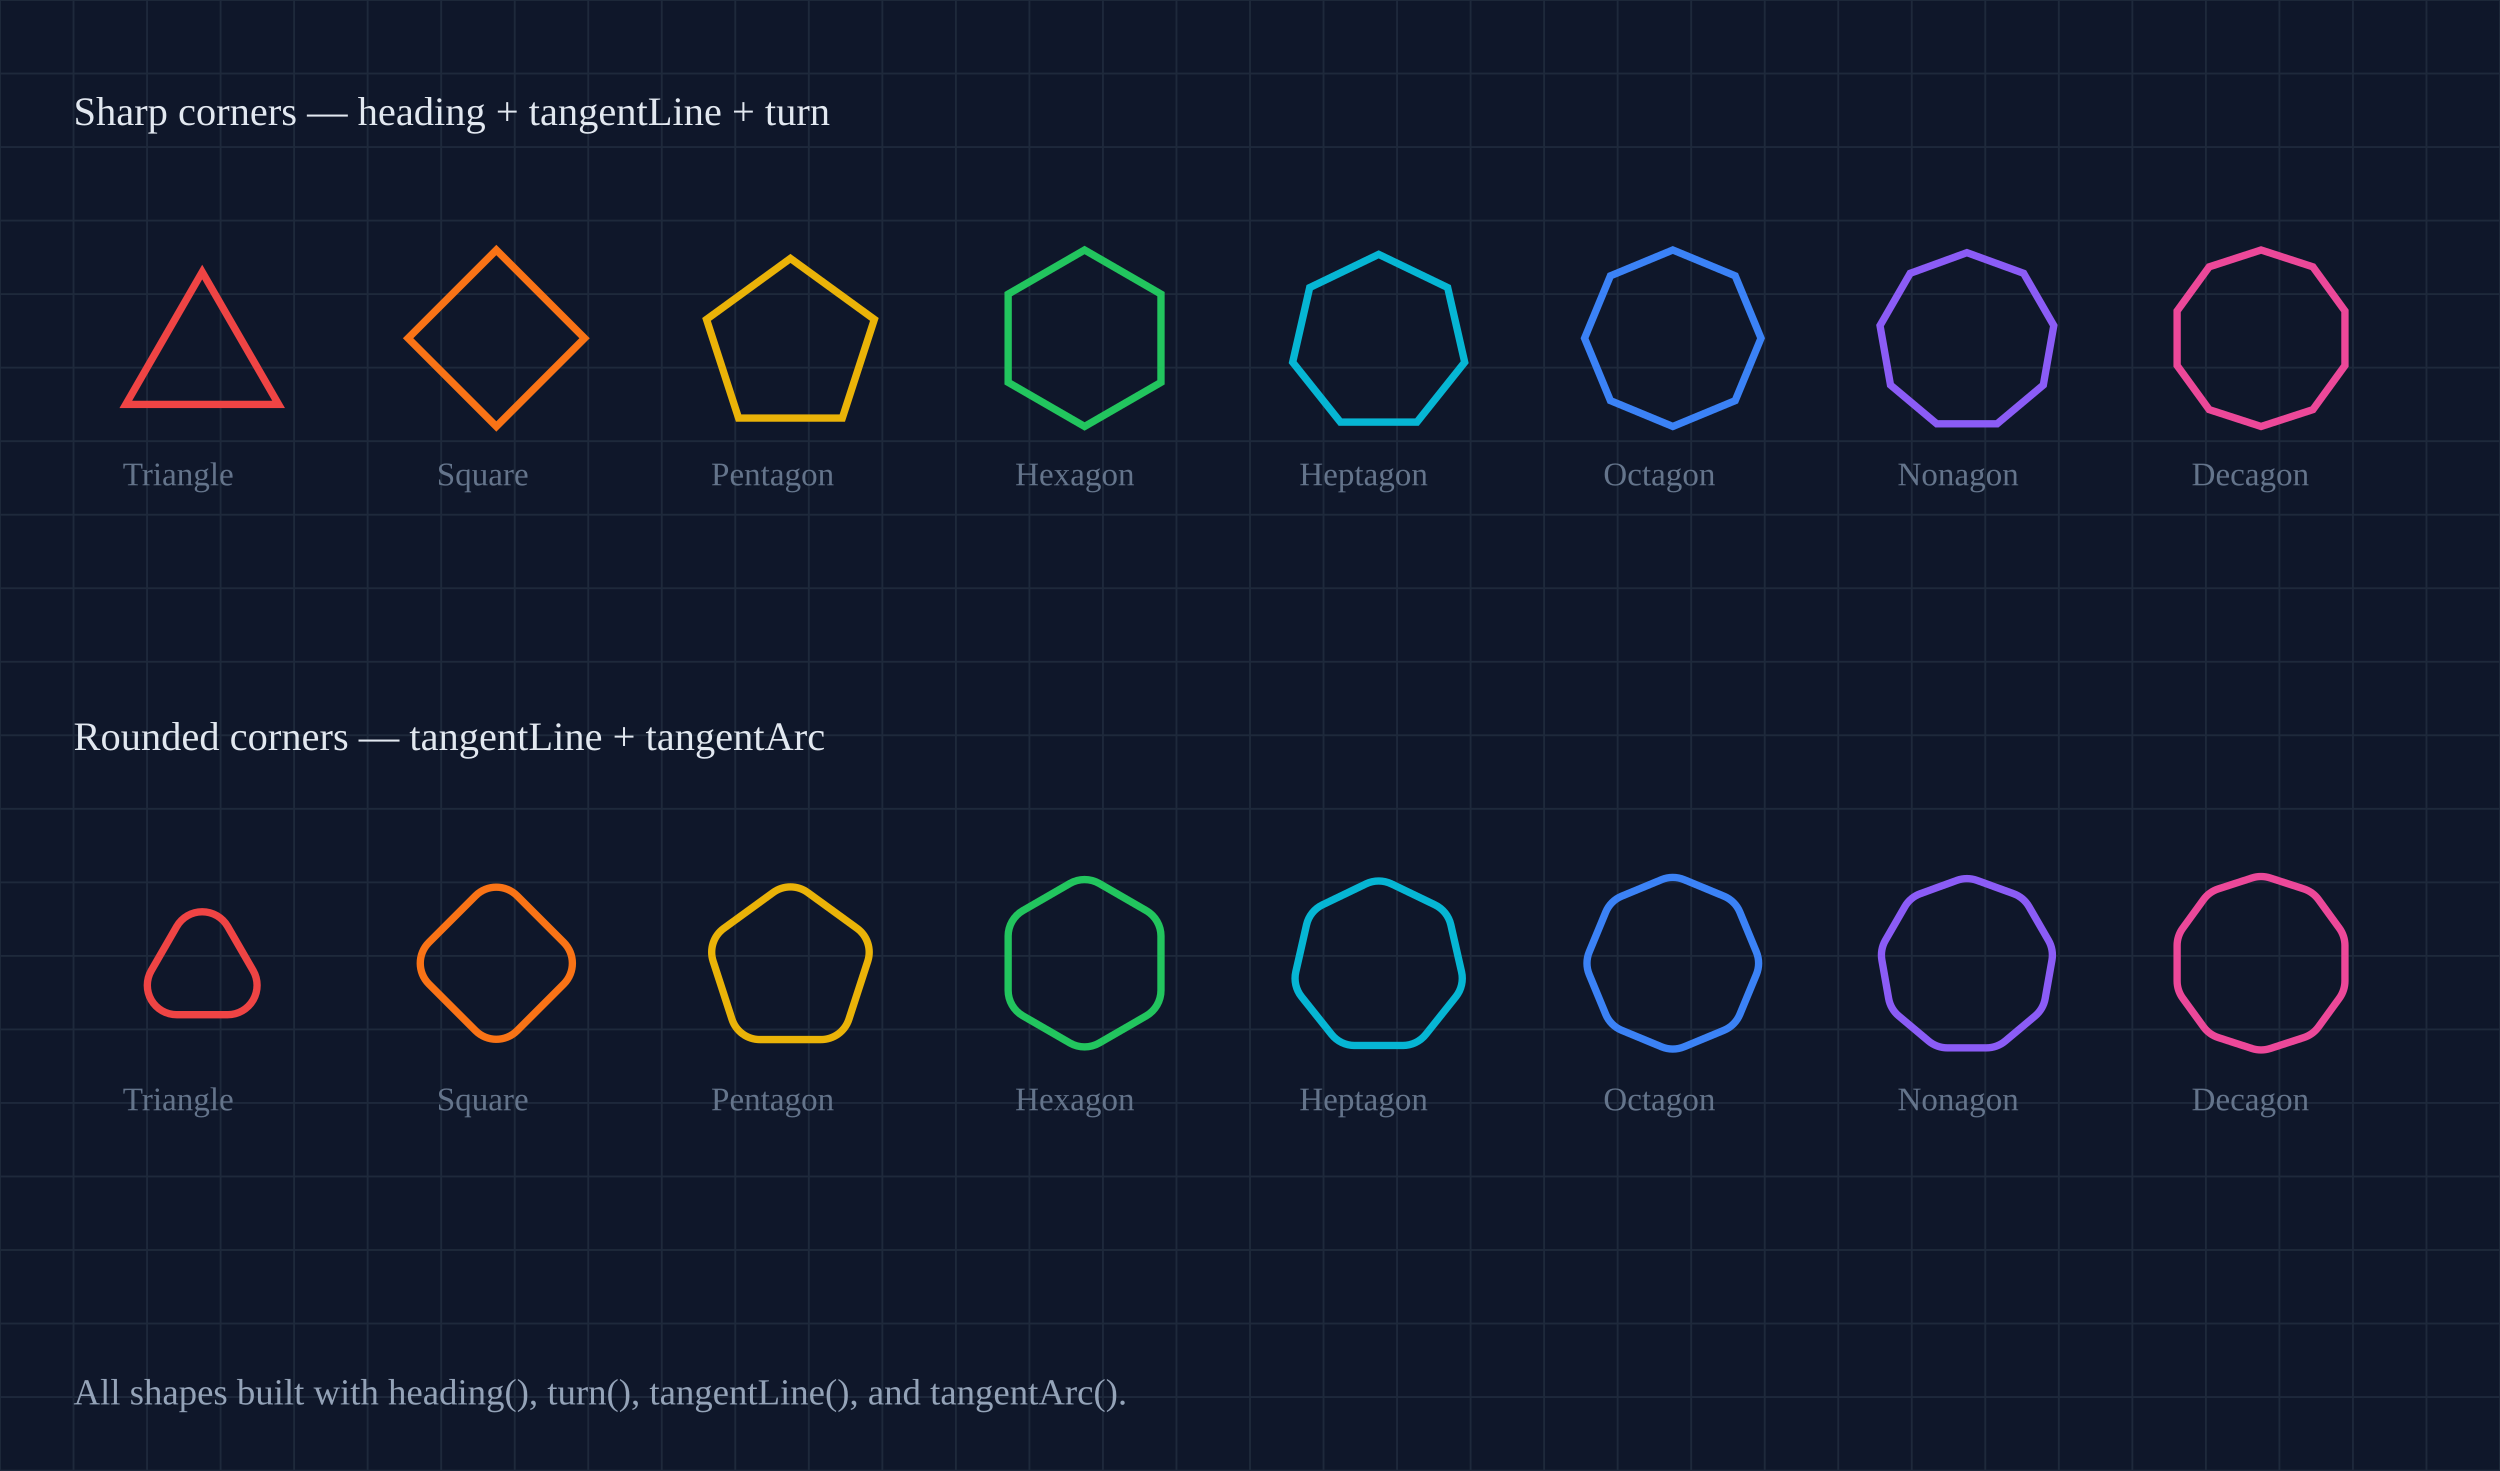
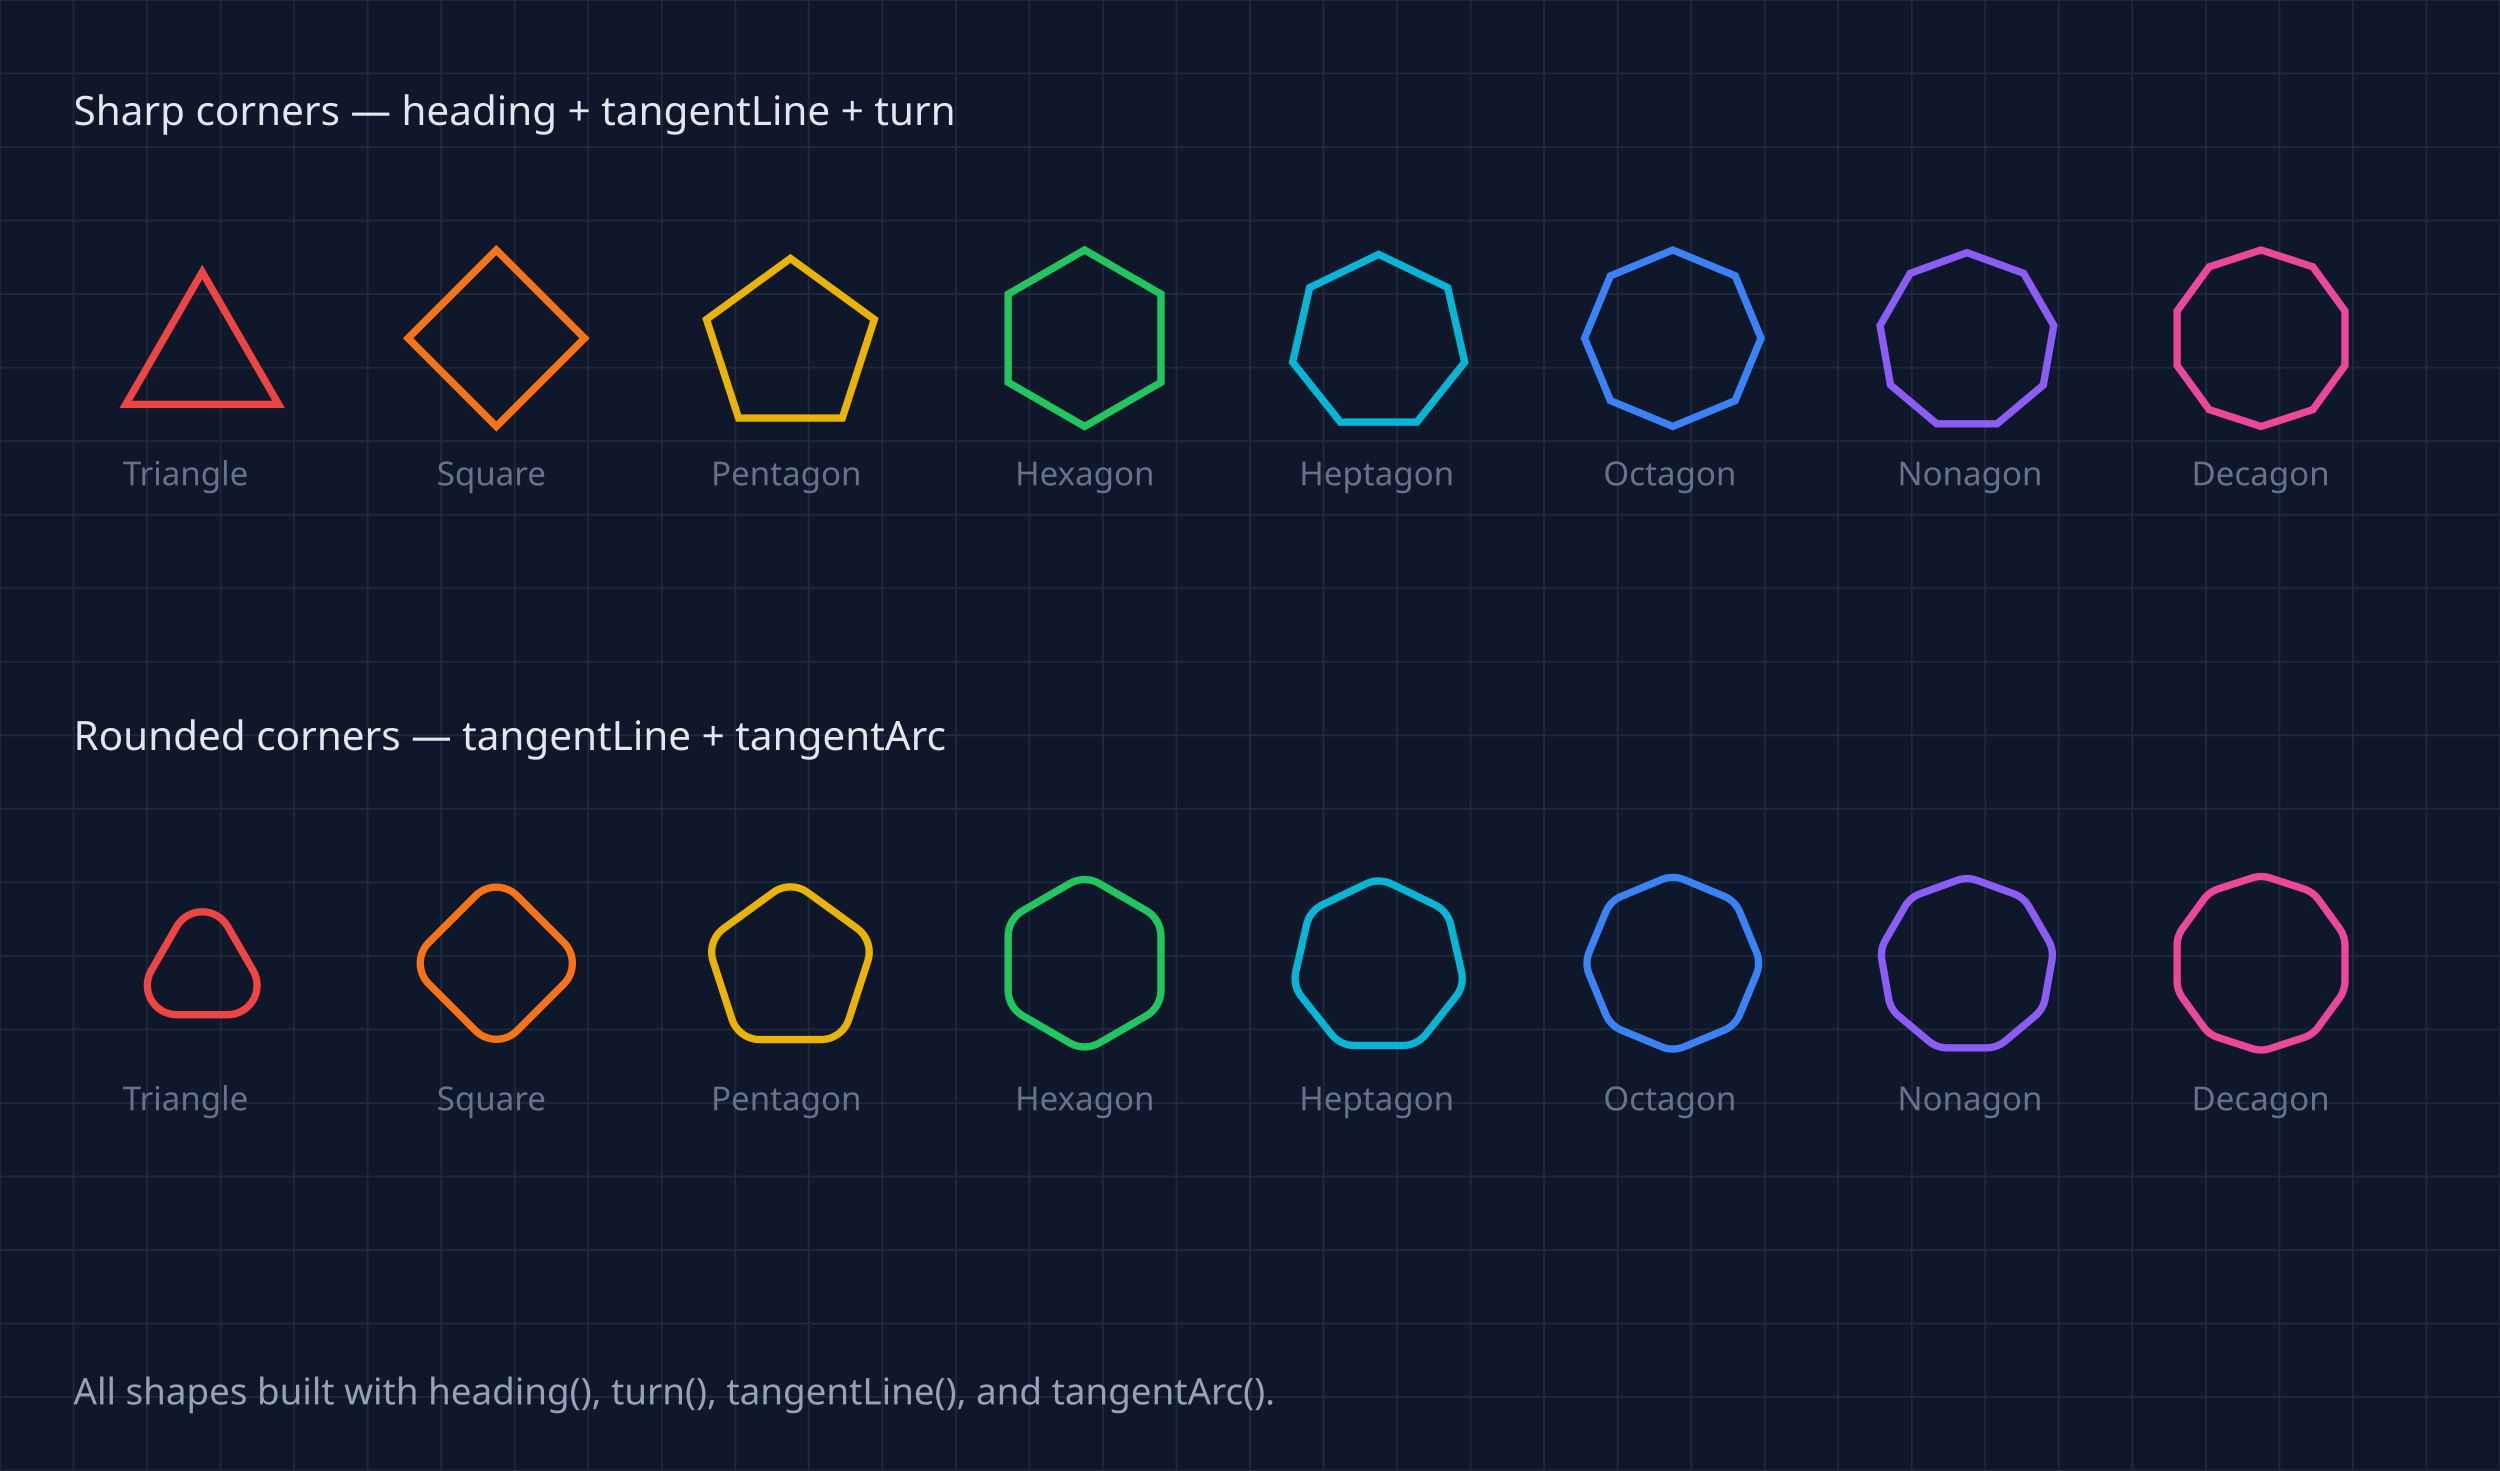
<svg xmlns="http://www.w3.org/2000/svg" viewBox="0 0 680 400" width="680" height="400">
  <path data-layer-name="bg" id="bg" d="M 0 0 l 680 0 l 0 400 l -680 0 z" fill="#0f172a" stroke="none" stroke-width="2" />
  <path data-layer-name="grid" id="grid" d="M 0 0 h 680 M 0 20 h 680 M 0 40 h 680 M 0 60 h 680 M 0 80 h 680 M 0 100 h 680 M 0 120 h 680 M 0 140 h 680 M 0 160 h 680 M 0 180 h 680 M 0 200 h 680 M 0 220 h 680 M 0 240 h 680 M 0 260 h 680 M 0 280 h 680 M 0 300 h 680 M 0 320 h 680 M 0 340 h 680 M 0 360 h 680 M 0 380 h 680 M 0 400 h 680 M 0 0 v 400 M 20 0 v 400 M 40 0 v 400 M 60 0 v 400 M 80 0 v 400 M 100 0 v 400 M 120 0 v 400 M 140 0 v 400 M 160 0 v 400 M 180 0 v 400 M 200 0 v 400 M 220 0 v 400 M 240 0 v 400 M 260 0 v 400 M 280 0 v 400 M 300 0 v 400 M 320 0 v 400 M 340 0 v 400 M 360 0 v 400 M 380 0 v 400 M 400 0 v 400 M 420 0 v 400 M 440 0 v 400 M 460 0 v 400 M 480 0 v 400 M 500 0 v 400 M 520 0 v 400 M 540 0 v 400 M 560 0 v 400 M 580 0 v 400 M 600 0 v 400 M 620 0 v 400 M 640 0 v 400 M 660 0 v 400 M 680 0 v 400" fill="none" stroke="#1e293b" stroke-width="0.5" />
  <g data-layer-name="sharp-row" id="sharp-row" transform="translate(0, 20)">
-     <text data-layer-name="r1-title" id="r1-title" x="20" y="14" font-size="11" fill="#e2e8f0">Sharp corners — heading + tangentLine + turn</text>
+     <text data-layer-name="r1-title" id="r1-title" x="20" y="14" font-size="11" fill="#e2e8f0" font-family="system-ui, sans-serif">Sharp corners — heading + tangentLine + turn</text>
    <g data-layer-name="sg3" id="sg3" transform="translate(0, 0)">
      <path data-layer-name="s3" id="s3" d="M 55 54 l 20.785 36 l -41.569 7.105427357601002e-15 l 20.785 -36 l 20.785 36" fill="none" stroke="#ef4444" stroke-width="2" />
-       <text data-layer-name="s3-l" id="s3-l" x="33.4" y="112" font-size="9" fill="#64748b">Triangle</text>
+       <text data-layer-name="s3-l" id="s3-l" x="33.4" y="112" font-size="9" fill="#64748b" font-family="system-ui, sans-serif">Triangle</text>
    </g>
    <g data-layer-name="sg4" id="sg4" transform="translate(0, 0)">
      <path data-layer-name="s4" id="s4" d="M 135 48 l 24 24 l -24 24 l -24 -24 l 24 -24 l 24 24" fill="none" stroke="#f97316" stroke-width="2" />
-       <text data-layer-name="s4-l" id="s4-l" x="118.8" y="112" font-size="9" fill="#64748b">Square</text>
+       <text data-layer-name="s4-l" id="s4-l" x="118.8" y="112" font-size="9" fill="#64748b" font-family="system-ui, sans-serif">Square</text>
    </g>
    <g data-layer-name="sg5" id="sg5" transform="translate(0, 0)">
      <path data-layer-name="s5" id="s5" d="M 215 50.292 l 22.825 16.584 l -8.719 26.833 l -28.214 0 l -8.719 -26.833 l 22.825 -16.584 l 22.825 16.584" fill="none" stroke="#eab308" stroke-width="2" />
-       <text data-layer-name="s5-l" id="s5-l" x="193.4" y="112" font-size="9" fill="#64748b">Pentagon</text>
+       <text data-layer-name="s5-l" id="s5-l" x="193.4" y="112" font-size="9" fill="#64748b" font-family="system-ui, sans-serif">Pentagon</text>
    </g>
    <g data-layer-name="sg6" id="sg6" transform="translate(0, 0)">
      <path data-layer-name="s6" id="s6" d="M 295 48 l 20.785 12 l 0 24 l -20.785 12 l -20.785 -12 l -2.4868995751603507e-14 -24 l 20.785 -12 l 20.785 12" fill="none" stroke="#22c55e" stroke-width="2" />
-       <text data-layer-name="s6-l" id="s6-l" x="276.1" y="112" font-size="9" fill="#64748b">Hexagon</text>
+       <text data-layer-name="s6-l" id="s6-l" x="276.1" y="112" font-size="9" fill="#64748b" font-family="system-ui, sans-serif">Hexagon</text>
    </g>
    <g data-layer-name="sg7" id="sg7" transform="translate(0, 0)">
      <path data-layer-name="s7" id="s7" d="M 375 49.188 l 18.764 9.036 l 4.634 20.304 l -12.985 16.283 l -20.826 0 l -12.985 -16.283 l 4.634 -20.304 l 18.764 -9.036 l 18.764 9.036" fill="none" stroke="#06b6d4" stroke-width="2" />
-       <text data-layer-name="s7-l" id="s7-l" x="353.4" y="112" font-size="9" fill="#64748b">Heptagon</text>
+       <text data-layer-name="s7-l" id="s7-l" x="353.4" y="112" font-size="9" fill="#64748b" font-family="system-ui, sans-serif">Heptagon</text>
    </g>
    <g data-layer-name="sg8" id="sg8" transform="translate(0, 0)">
      <path data-layer-name="s8" id="s8" d="M 455 48 l 16.971 7.029 l 7.029 16.971 l -7.029 16.971 l -16.971 7.029 l -16.971 -7.029 l -7.029 -16.971 l 7.029 -16.971 l 16.971 -7.029 l 16.971 7.029" fill="none" stroke="#3b82f6" stroke-width="2" />
-       <text data-layer-name="s8-l" id="s8-l" x="436.1" y="112" font-size="9" fill="#64748b">Octagon</text>
+       <text data-layer-name="s8-l" id="s8-l" x="436.1" y="112" font-size="9" fill="#64748b" font-family="system-ui, sans-serif">Octagon</text>
    </g>
    <g data-layer-name="sg9" id="sg9" transform="translate(0, 0)">
      <path data-layer-name="s9" id="s9" d="M 535 48.724 l 15.427 5.615 l 8.208 14.218 l -2.851 16.168 l -12.576 10.553 l -16.417 0 l -12.576 -10.553 l -2.851 -16.168 l 8.208 -14.218 l 15.427 -5.615 l 15.427 5.615" fill="none" stroke="#8b5cf6" stroke-width="2" />
-       <text data-layer-name="s9-l" id="s9-l" x="516.1" y="112" font-size="9" fill="#64748b">Nonagon</text>
+       <text data-layer-name="s9-l" id="s9-l" x="516.1" y="112" font-size="9" fill="#64748b" font-family="system-ui, sans-serif">Nonagon</text>
    </g>
    <g data-layer-name="sg10" id="sg10" transform="translate(0, 0)">
      <path data-layer-name="s10" id="s10" d="M 615 48 l 14.107 4.584 l 8.719 12 l 0 14.833 l -8.719 12 l -14.107 4.584 l -14.107 -4.584 l -8.719 -12 l -3.552713678800501e-15 -14.833 l 8.719 -12 l 14.107 -4.584 l 14.107 4.584" fill="none" stroke="#ec4899" stroke-width="2" />
-       <text data-layer-name="s10-l" id="s10-l" x="596.1" y="112" font-size="9" fill="#64748b">Decagon</text>
+       <text data-layer-name="s10-l" id="s10-l" x="596.1" y="112" font-size="9" fill="#64748b" font-family="system-ui, sans-serif">Decagon</text>
    </g>
  </g>
  <g data-layer-name="round-row" id="round-row" transform="translate(0, 190)">
-     <text data-layer-name="r2-title" id="r2-title" x="20" y="14" font-size="11" fill="#e2e8f0">Rounded corners — tangentLine + tangentArc</text>
+     <text data-layer-name="r2-title" id="r2-title" x="20" y="14" font-size="11" fill="#e2e8f0" font-family="system-ui, sans-serif">Rounded corners — tangentLine + tangentArc</text>
    <g data-layer-name="rg3" id="rg3" transform="translate(0, 0)">
      <path data-layer-name="r3" id="r3" d="M 61.928 62 l 6.928 12 a 8 8 0 0 1 -6.928 12 l -13.856 1.4210854715202004e-14 a 8 8 0 0 1 -6.928 -12 l 6.928 -12 a 8 8 0 0 1 13.856 -2.6645352591003757e-14 z" fill="none" stroke="#ef4444" stroke-width="2" />
-       <text data-layer-name="r3-l" id="r3-l" x="33.4" y="112" font-size="9" fill="#64748b">Triangle</text>
+       <text data-layer-name="r3-l" id="r3-l" x="33.4" y="112" font-size="9" fill="#64748b" font-family="system-ui, sans-serif">Triangle</text>
    </g>
    <g data-layer-name="rg4" id="rg4" transform="translate(0, 0)">
      <path data-layer-name="r4" id="r4" d="M 140.657 53.657 l 12.686 12.686 a 8 8 0 0 1 1.7763568394002505e-15 11.314 l -12.686 12.686 a 8 8 0 0 1 -11.314 0 l -12.686 -12.686 a 8 8 0 0 1 0 -11.314 l 12.686 -12.686 a 8 8 0 0 1 11.314 -3.552713678800501e-15 z" fill="none" stroke="#f97316" stroke-width="2" />
-       <text data-layer-name="r4-l" id="r4-l" x="118.8" y="112" font-size="9" fill="#64748b">Square</text>
+       <text data-layer-name="r4-l" id="r4-l" x="118.8" y="112" font-size="9" fill="#64748b" font-family="system-ui, sans-serif">Square</text>
    </g>
    <g data-layer-name="rg5" id="rg5" transform="translate(0, 0)">
      <path data-layer-name="r5" id="r5" d="M 219.702 52.764 l 13.421 9.751 a 8 8 0 0 1 2.906 8.944 l -5.126 15.777 a 8 8 0 0 1 -7.608 5.528 l -16.589 0 a 8 8 0 0 1 -7.608 -5.528 l -5.126 -15.777 a 8 8 0 0 1 2.906 -8.944 l 13.421 -9.751 a 8 8 0 0 1 9.405 -3.552713678800501e-15 z" fill="none" stroke="#eab308" stroke-width="2" />
-       <text data-layer-name="r5-l" id="r5-l" x="193.4" y="112" font-size="9" fill="#64748b">Pentagon</text>
+       <text data-layer-name="r5-l" id="r5-l" x="193.4" y="112" font-size="9" fill="#64748b" font-family="system-ui, sans-serif">Pentagon</text>
    </g>
    <g data-layer-name="rg6" id="rg6" transform="translate(0, 0)">
      <path data-layer-name="r6" id="r6" d="M 299 50.309 l 12.785 7.381 a 8 8 0 0 1 4 6.928 l 3.552713678800501e-15 14.762 a 8 8 0 0 1 -4 6.928 l -12.785 7.381 a 8 8 0 0 1 -8 7.105427357601002e-15 l -12.785 -7.381 a 8 8 0 0 1 -4 -6.928 l -1.4210854715202004e-14 -14.762 a 8 8 0 0 1 4 -6.928 l 12.785 -7.381 a 8 8 0 0 1 8 -1.2434497875801753e-14 z" fill="none" stroke="#22c55e" stroke-width="2" />
-       <text data-layer-name="r6-l" id="r6-l" x="276.1" y="112" font-size="9" fill="#64748b">Hexagon</text>
+       <text data-layer-name="r6-l" id="r6-l" x="276.1" y="112" font-size="9" fill="#64748b" font-family="system-ui, sans-serif">Hexagon</text>
    </g>
    <g data-layer-name="rg7" id="rg7" transform="translate(0, 0)">
      <path data-layer-name="r7" id="r7" d="M 378.471 50.42 l 11.822 5.693 a 8 8 0 0 1 4.328 5.428 l 2.92 12.792 a 8 8 0 0 1 -1.545 6.768 l -8.181 10.259 a 8 8 0 0 1 -6.255 3.012 l -13.121 0 a 8 8 0 0 1 -6.255 -3.012 l -8.181 -10.259 a 8 8 0 0 1 -1.545 -6.768 l 2.92 -12.792 a 8 8 0 0 1 4.328 -5.428 l 11.822 -5.693 a 8 8 0 0 1 6.942 -4.440892098500626e-15 z" fill="none" stroke="#06b6d4" stroke-width="2" />
-       <text data-layer-name="r7-l" id="r7-l" x="353.4" y="112" font-size="9" fill="#64748b">Heptagon</text>
+       <text data-layer-name="r7-l" id="r7-l" x="353.4" y="112" font-size="9" fill="#64748b" font-family="system-ui, sans-serif">Heptagon</text>
    </g>
    <g data-layer-name="rg8" id="rg8" transform="translate(0, 0)">
      <path data-layer-name="r8" id="r8" d="M 458.061 49.268 l 10.848 4.493 a 8 8 0 0 1 4.33 4.33 l 4.493 10.848 a 8 8 0 0 1 0 6.123 l -4.493 10.848 a 8 8 0 0 1 -4.33 4.33 l -10.848 4.493 a 8 8 0 0 1 -6.123 7.105427357601002e-15 l -10.848 -4.493 a 8 8 0 0 1 -4.33 -4.33 l -4.493 -10.848 a 8 8 0 0 1 -1.0658141036401503e-14 -6.123 l 4.493 -10.848 a 8 8 0 0 1 4.33 -4.33 l 10.848 -4.493 a 8 8 0 0 1 6.123 -1.1546319456101628e-14 z" fill="none" stroke="#3b82f6" stroke-width="2" />
-       <text data-layer-name="r8-l" id="r8-l" x="436.1" y="112" font-size="9" fill="#64748b">Octagon</text>
+       <text data-layer-name="r8-l" id="r8-l" x="436.1" y="112" font-size="9" fill="#64748b" font-family="system-ui, sans-serif">Octagon</text>
    </g>
    <g data-layer-name="rg9" id="rg9" transform="translate(0, 0)">
      <path data-layer-name="r9" id="r9" d="M 537.736 49.463 l 9.955 3.623 a 8 8 0 0 1 4.192 3.518 l 5.297 9.174 a 8 8 0 0 1 0.95 5.389 l -1.84 10.433 a 8 8 0 0 1 -2.736 4.739 l -8.115 6.809 a 8 8 0 0 1 -5.142 1.872 l -10.593 1.4210854715202004e-14 a 8 8 0 0 1 -5.142 -1.872 l -8.115 -6.809 a 8 8 0 0 1 -2.736 -4.739 l -1.84 -10.433 a 8 8 0 0 1 0.95 -5.389 l 5.297 -9.174 a 8 8 0 0 1 4.192 -3.518 l 9.955 -3.623 a 8 8 0 0 1 5.472 -1.3766765505351941e-14 z" fill="none" stroke="#8b5cf6" stroke-width="2" />
-       <text data-layer-name="r9-l" id="r9-l" x="516.1" y="112" font-size="9" fill="#64748b">Nonagon</text>
+       <text data-layer-name="r9-l" id="r9-l" x="516.1" y="112" font-size="9" fill="#64748b" font-family="system-ui, sans-serif">Nonagon</text>
    </g>
    <g data-layer-name="rg10" id="rg10" transform="translate(0, 0)">
      <path data-layer-name="r10" id="r10" d="M 617.472 48.803 l 9.163 2.977 a 8 8 0 0 1 4 2.906 l 5.663 7.794 a 8 8 0 0 1 1.528 4.702 l 0 9.634 a 8 8 0 0 1 -1.528 4.702 l -5.663 7.794 a 8 8 0 0 1 -4 2.906 l -9.163 2.977 a 8 8 0 0 1 -4.944 0 l -9.163 -2.977 a 8 8 0 0 1 -4 -2.906 l -5.663 -7.794 a 8 8 0 0 1 -1.528 -4.702 l 0 -9.634 a 8 8 0 0 1 1.528 -4.702 l 5.663 -7.794 a 8 8 0 0 1 4 -2.906 l 9.163 -2.977 a 8 8 0 0 1 4.944 -8.881784197001252e-16 z" fill="none" stroke="#ec4899" stroke-width="2" />
-       <text data-layer-name="r10-l" id="r10-l" x="596.1" y="112" font-size="9" fill="#64748b">Decagon</text>
+       <text data-layer-name="r10-l" id="r10-l" x="596.1" y="112" font-size="9" fill="#64748b" font-family="system-ui, sans-serif">Decagon</text>
    </g>
  </g>
-   <text data-layer-name="caption" id="caption" x="20" y="382" font-size="10" fill="#94a3b8">All shapes built with heading(), turn(), tangentLine(), and tangentArc().</text>
+   <text data-layer-name="caption" id="caption" x="20" y="382" font-size="10" fill="#94a3b8" font-family="system-ui, sans-serif">All shapes built with heading(), turn(), tangentLine(), and tangentArc().</text>
</svg>
